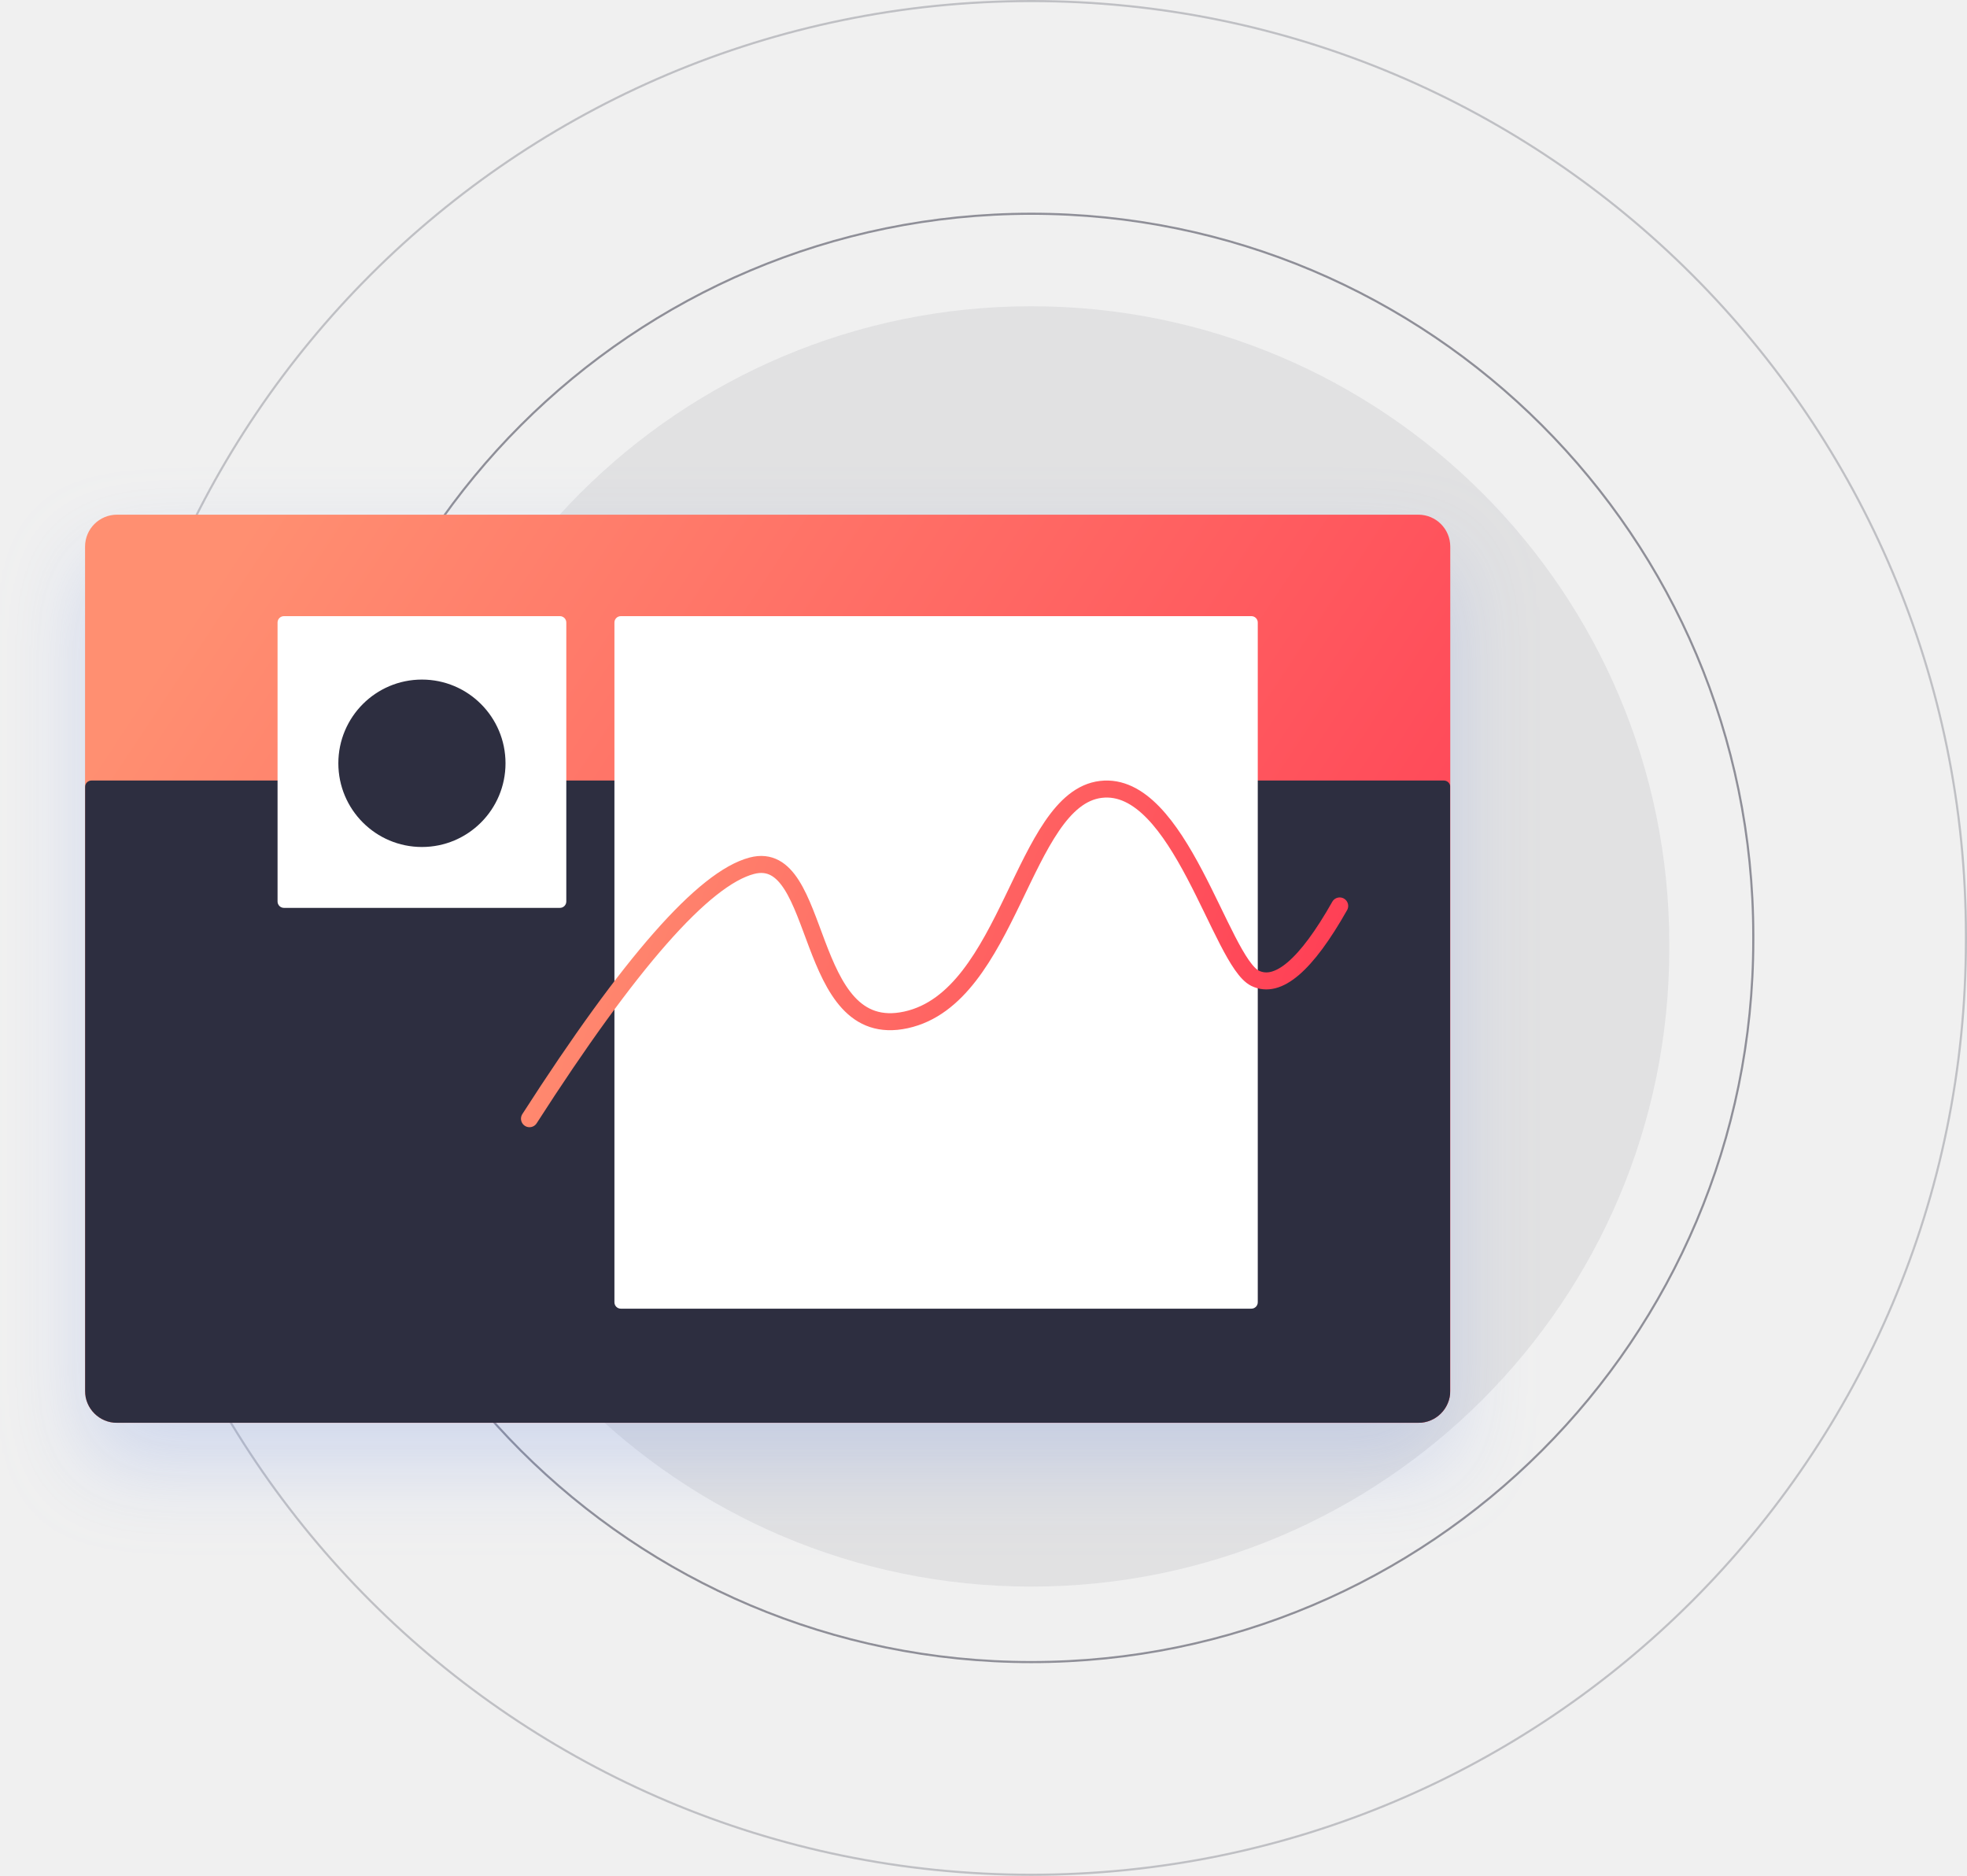
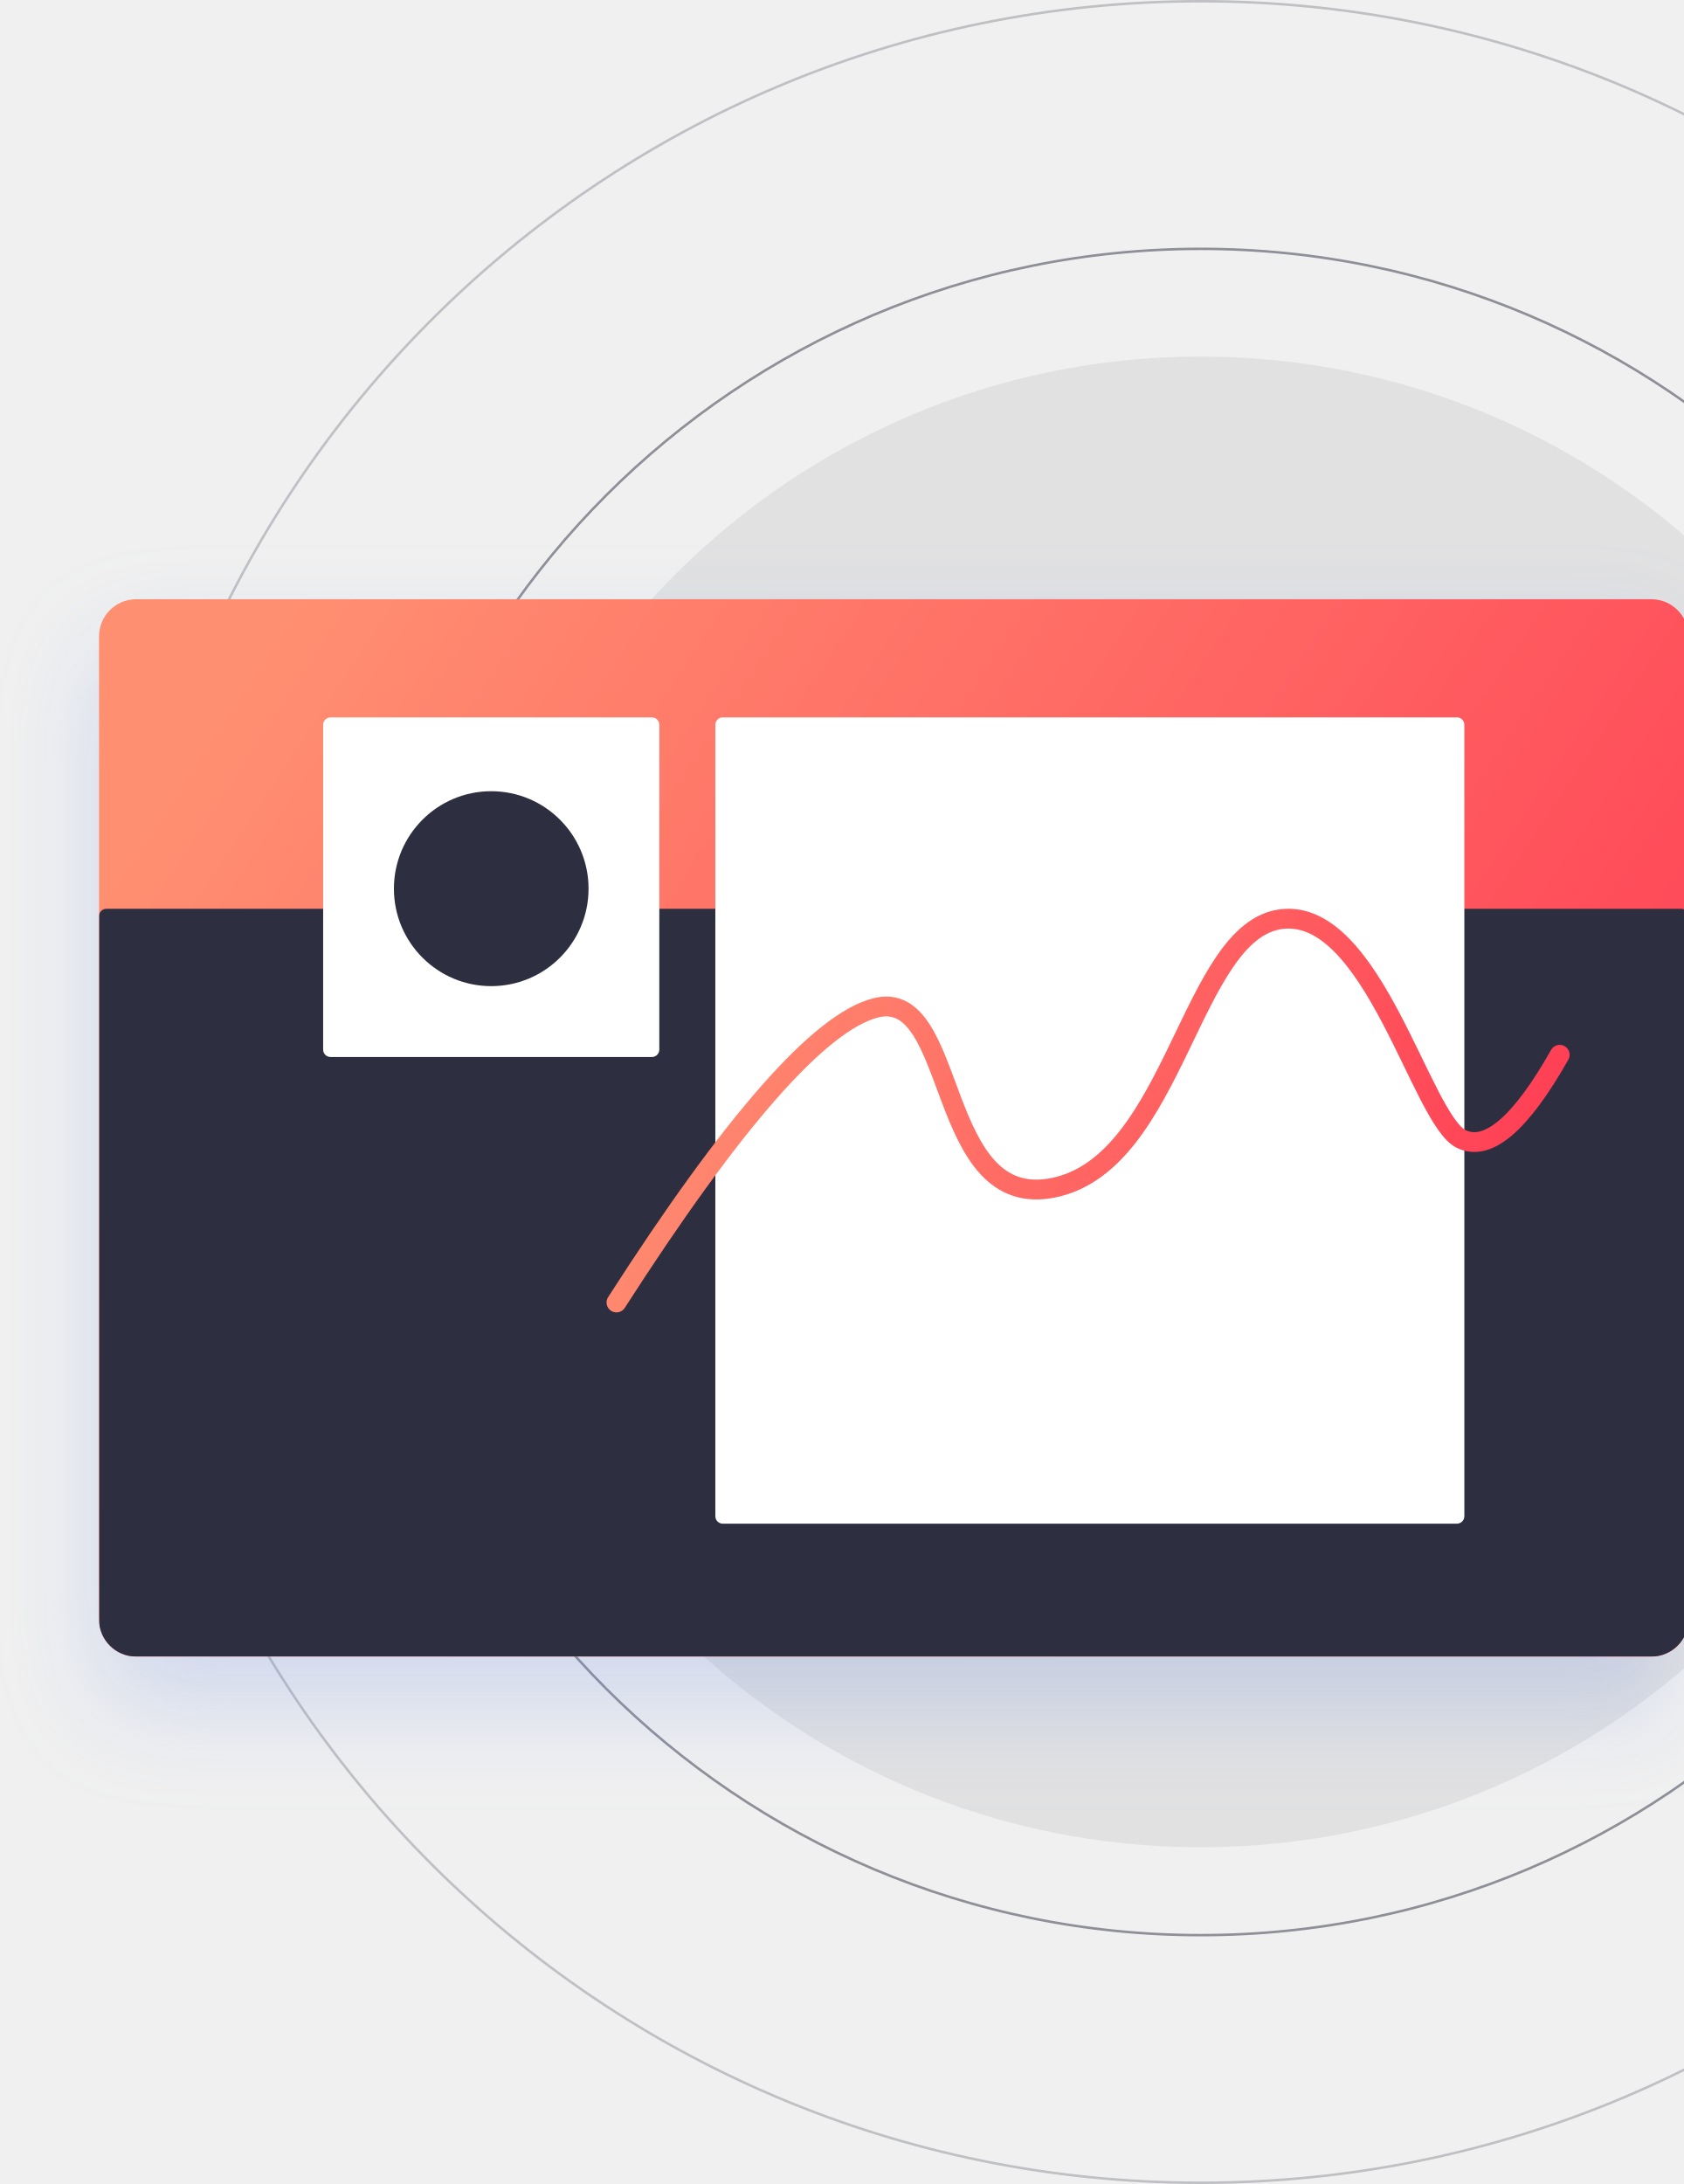
- <svg xmlns="http://www.w3.org/2000/svg" xmlns:xlink="http://www.w3.org/1999/xlink" width="925" height="882">
+ <svg xmlns="http://www.w3.org/2000/svg" xmlns:xlink="http://www.w3.org/1999/xlink" width="680" height="882">
  <defs>
    <linearGradient x1="0%" y1="27.881%" x2="100%" y2="72.119%" id="c">
      <stop stop-color="#FF8F71" offset="0%" />
      <stop stop-color="#FF3E55" offset="100%" />
    </linearGradient>
    <linearGradient x1="0%" y1="41.725%" x2="100%" y2="58.275%" id="e">
      <stop stop-color="#FF8F71" offset="0%" />
      <stop stop-color="#FF3E55" offset="100%" />
    </linearGradient>
    <filter x="-10.9%" y="-11.7%" width="121.8%" height="132.8%" filterUnits="objectBoundingBox" id="b">
      <feOffset dy="20" in="SourceAlpha" result="shadowOffsetOuter1" />
      <feGaussianBlur stdDeviation="20" in="shadowOffsetOuter1" result="shadowBlurOuter1" />
      <feColorMatrix values="0 0 0 0 0.422 0 0 0 0 0.554 0 0 0 0 0.894 0 0 0 0.243 0" in="shadowBlurOuter1" />
    </filter>
    <rect id="a" x="0" y="0" width="642" height="427" rx="15" />
  </defs>
  <g transform="translate(40)" fill="none" fill-rule="evenodd">
    <rect fill="#2D2E40" opacity=".08" transform="matrix(1 0 0 -1 0 890)" x="145" y="144" width="600" height="602" rx="300" />
    <rect stroke="#2D2E40" opacity=".5" transform="matrix(1 0 0 -1 0 882)" x="105.5" y="100.5" width="679" height="681" rx="339.5" />
    <rect stroke="#2D2E40" opacity=".25" transform="matrix(1 0 0 -1 0 882)" x="5.5" y=".5" width="879" height="881" rx="439.5" />
    <g transform="translate(0 242)">
      <mask id="d" fill="#fff">
        <use xlink:href="#a" />
      </mask>
      <g fill-rule="nonzero">
        <use fill="#000" filter="url(#b)" xlink:href="#a" />
        <use fill="url(#c)" xlink:href="#a" />
      </g>
      <path d="M3 125h636a3 3 0 013 3v296a3 3 0 01-3 3H3a3 3 0 01-3-3V128a3 3 0 013-3z" fill="#2D2E40" fill-rule="nonzero" mask="url(#d)" />
      <rect fill="#FFF" fill-rule="nonzero" mask="url(#d)" x="90.523" y="47.709" width="135.785" height="137.165" rx="3" />
      <ellipse fill="#2D2E40" mask="url(#d)" cx="158.416" cy="116.888" rx="39.306" ry="39.36" />
      <rect fill="#FFF" fill-rule="nonzero" mask="url(#d)" x="248.939" y="47.709" width="302.538" height="325.617" rx="3" />
    </g>
    <path d="M209 284c47.125-73.367 81.977-113.013 104.557-118.938 33.87-8.886 23.765 83.14 72.535 72.473 48.77-10.666 54.716-103.974 91.603-108.37 36.887-4.397 56.402 80.946 72.515 88.81 10.742 5.241 24.005-6.094 39.79-34.007" stroke="url(#e)" stroke-width="8" stroke-linecap="round" transform="translate(0 242)" />
  </g>
</svg>
